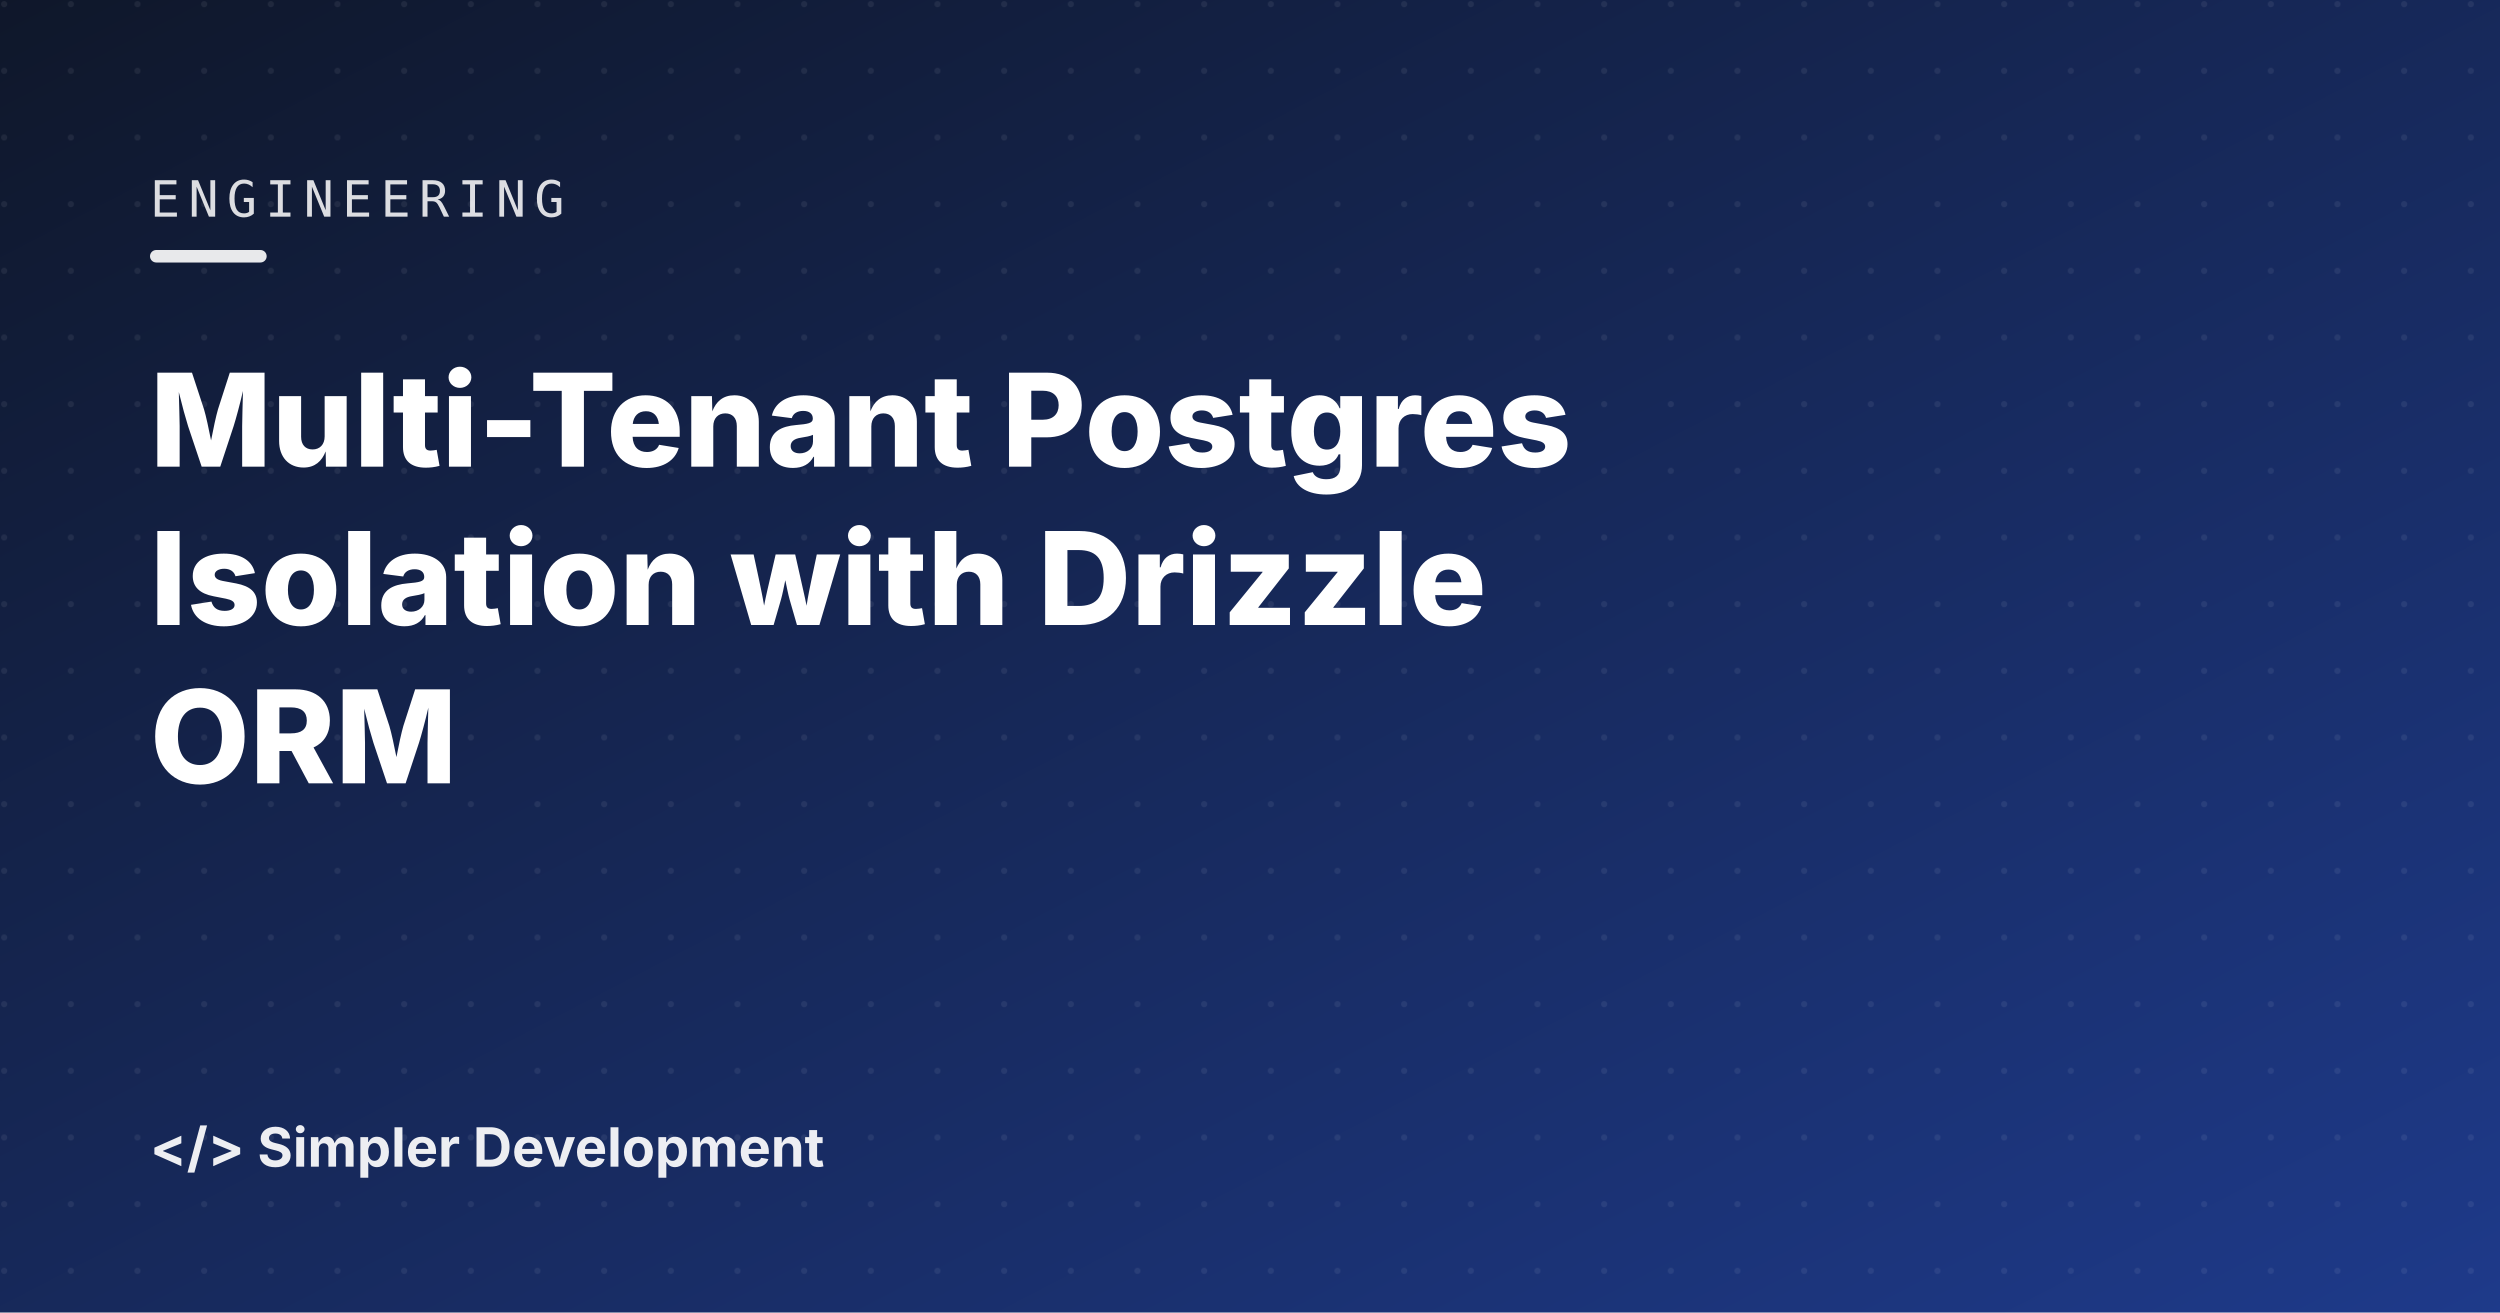
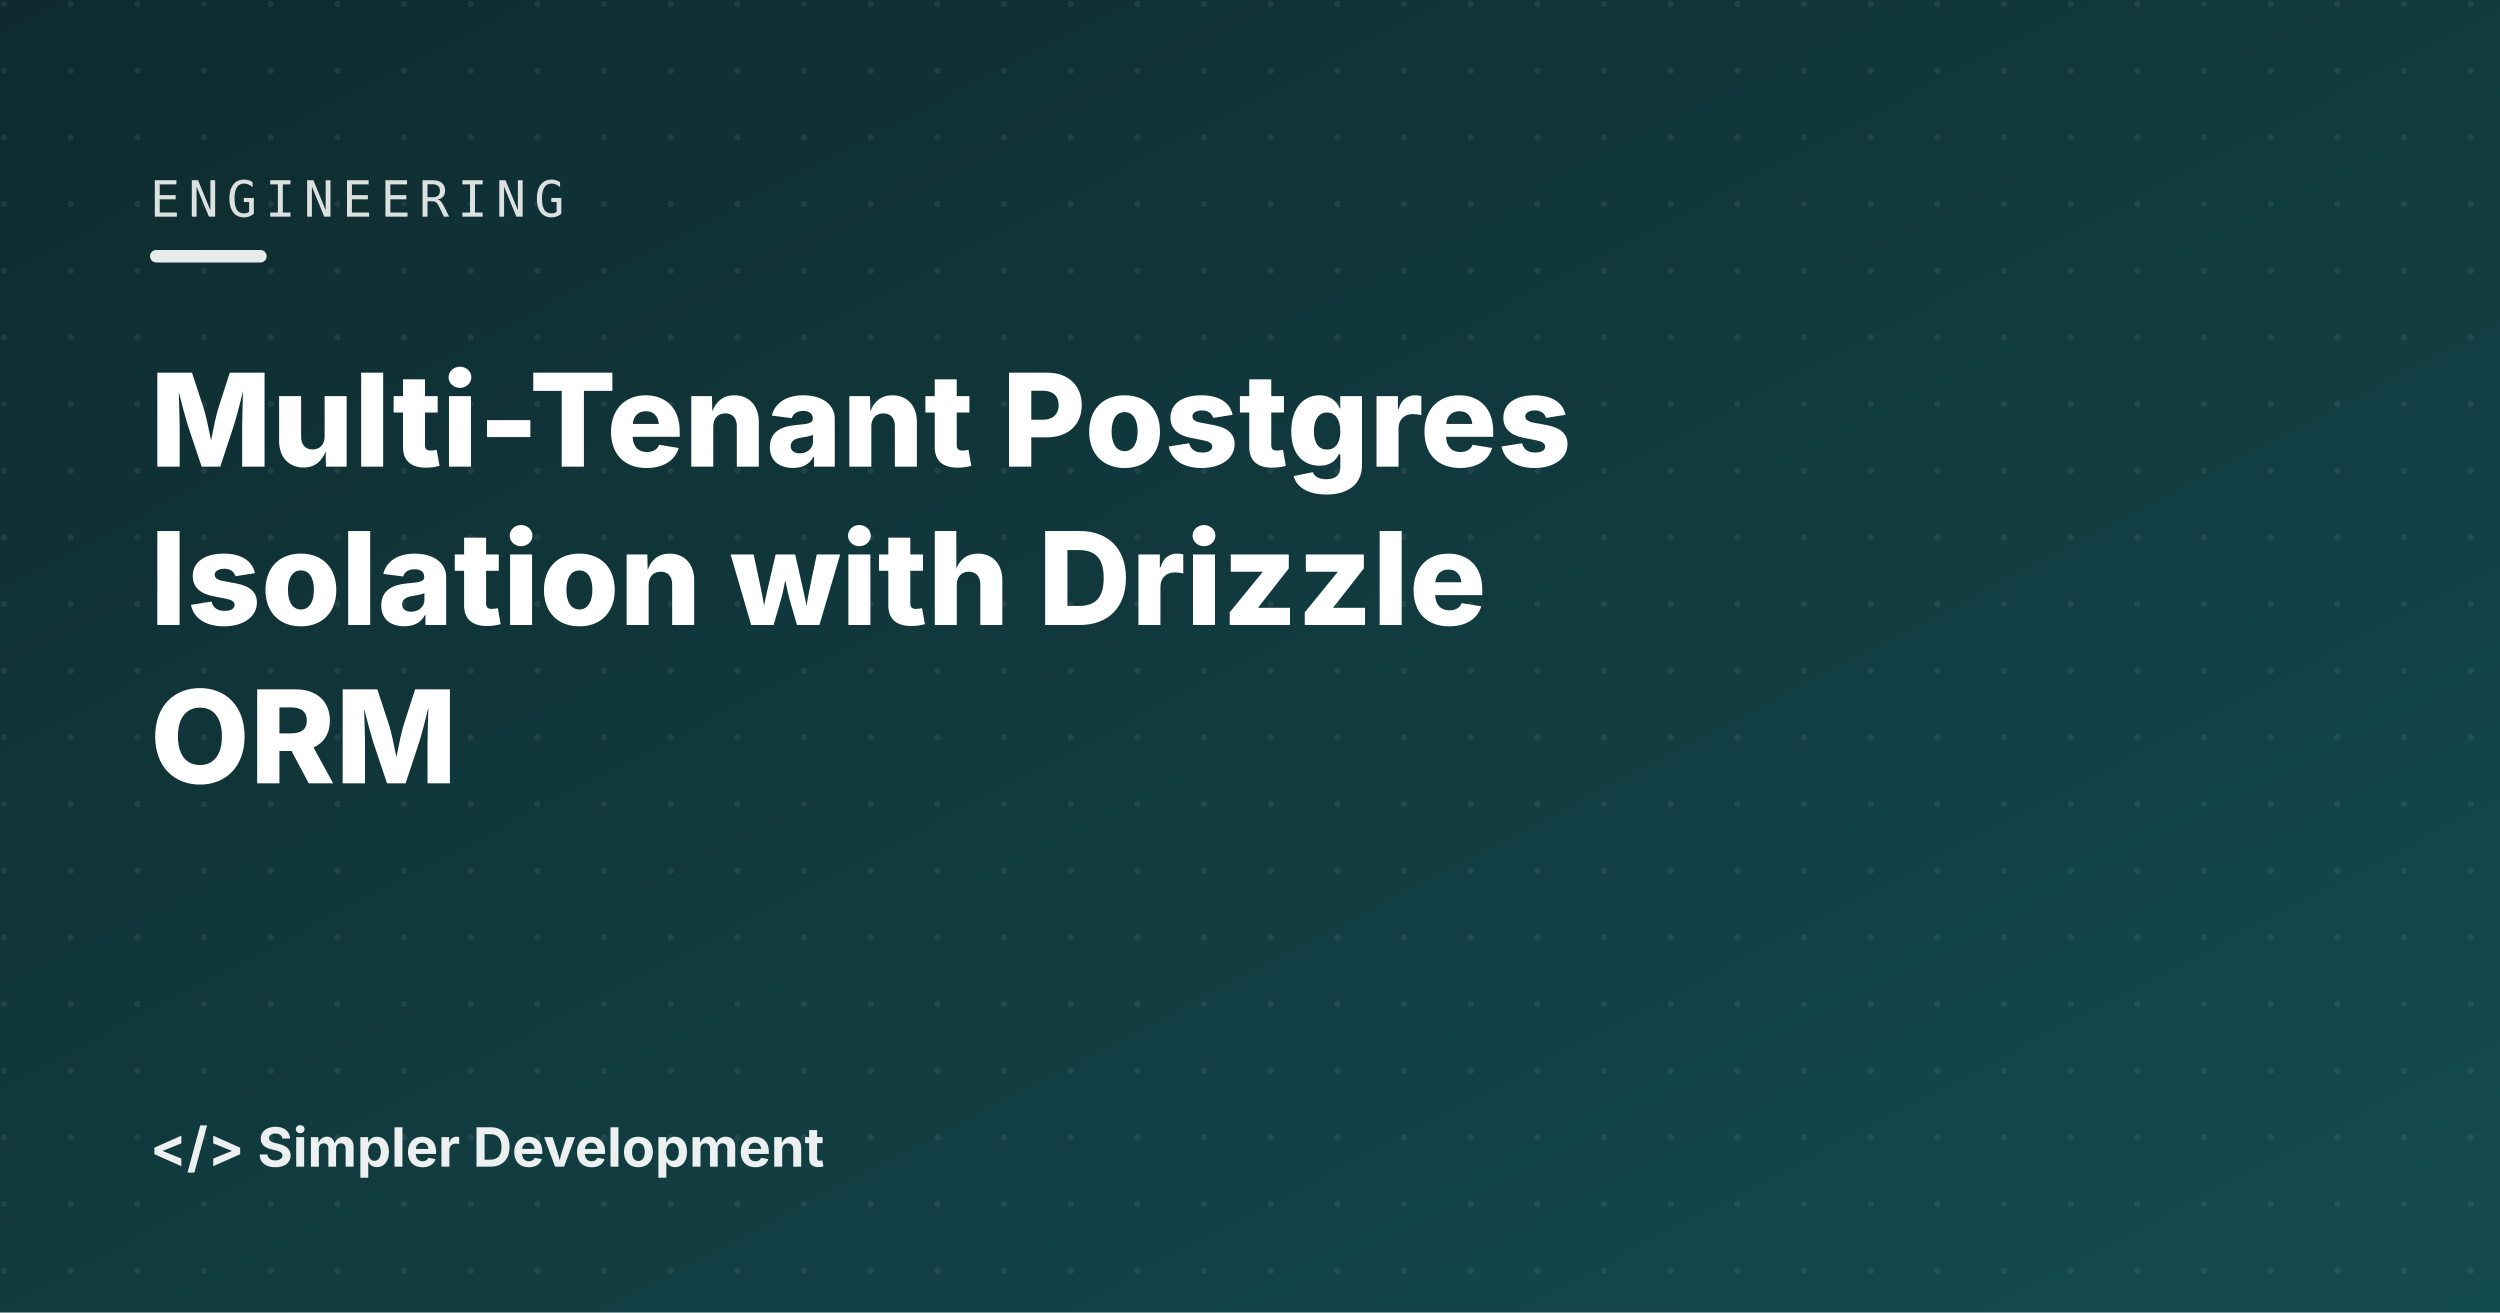
<svg xmlns="http://www.w3.org/2000/svg" width="1200" height="630" viewBox="0 0 1200 630" role="img" aria-label="Multi-Tenant Postgres Isolation with Drizzle ORM">
  <defs>
    <linearGradient id="bg" x1="0" y1="0" x2="1" y2="1">
-       <stop offset="0" stop-color="#0f172a" />
-       <stop offset="1" stop-color="#1e3a8a" />
+       <stop offset="0" stop-color="#0E2A2E" />
+       <stop offset="1" stop-color="#144B4F" />
    </linearGradient>
    <pattern id="dots" width="32" height="32" patternUnits="userSpaceOnUse">
      <circle cx="2" cy="2" r="1.5" fill="#ffffff" opacity="0.07" />
    </pattern>
  </defs>
  <rect width="1200" height="630" fill="url(#bg)" />
  <rect width="1200" height="630" fill="url(#dots)" />
  <rect x="72" y="120" width="56" height="6" rx="3" fill="#ffffff" opacity="0.9" />
  <text x="72" y="104" font-family="ui-monospace, SFMono-Regular, Menlo, monospace" font-size="24" letter-spacing="4" fill="#ffffff" opacity="0.85">ENGINEERING</text>
  <text x="72" y="224" font-family="Inter, Segoe UI, system-ui, sans-serif" font-size="62" font-weight="800" fill="#ffffff">Multi-Tenant Postgres</text>
  <text x="72" y="300" font-family="Inter, Segoe UI, system-ui, sans-serif" font-size="62" font-weight="800" fill="#ffffff">Isolation with Drizzle</text>
  <text x="72" y="376" font-family="Inter, Segoe UI, system-ui, sans-serif" font-size="62" font-weight="800" fill="#ffffff">ORM</text>
  <text x="72" y="560" font-family="Inter, Segoe UI, system-ui, sans-serif" font-size="26" font-weight="700" fill="#ffffff" opacity="0.92">&lt;/&gt; Simpler Development</text>
</svg>
